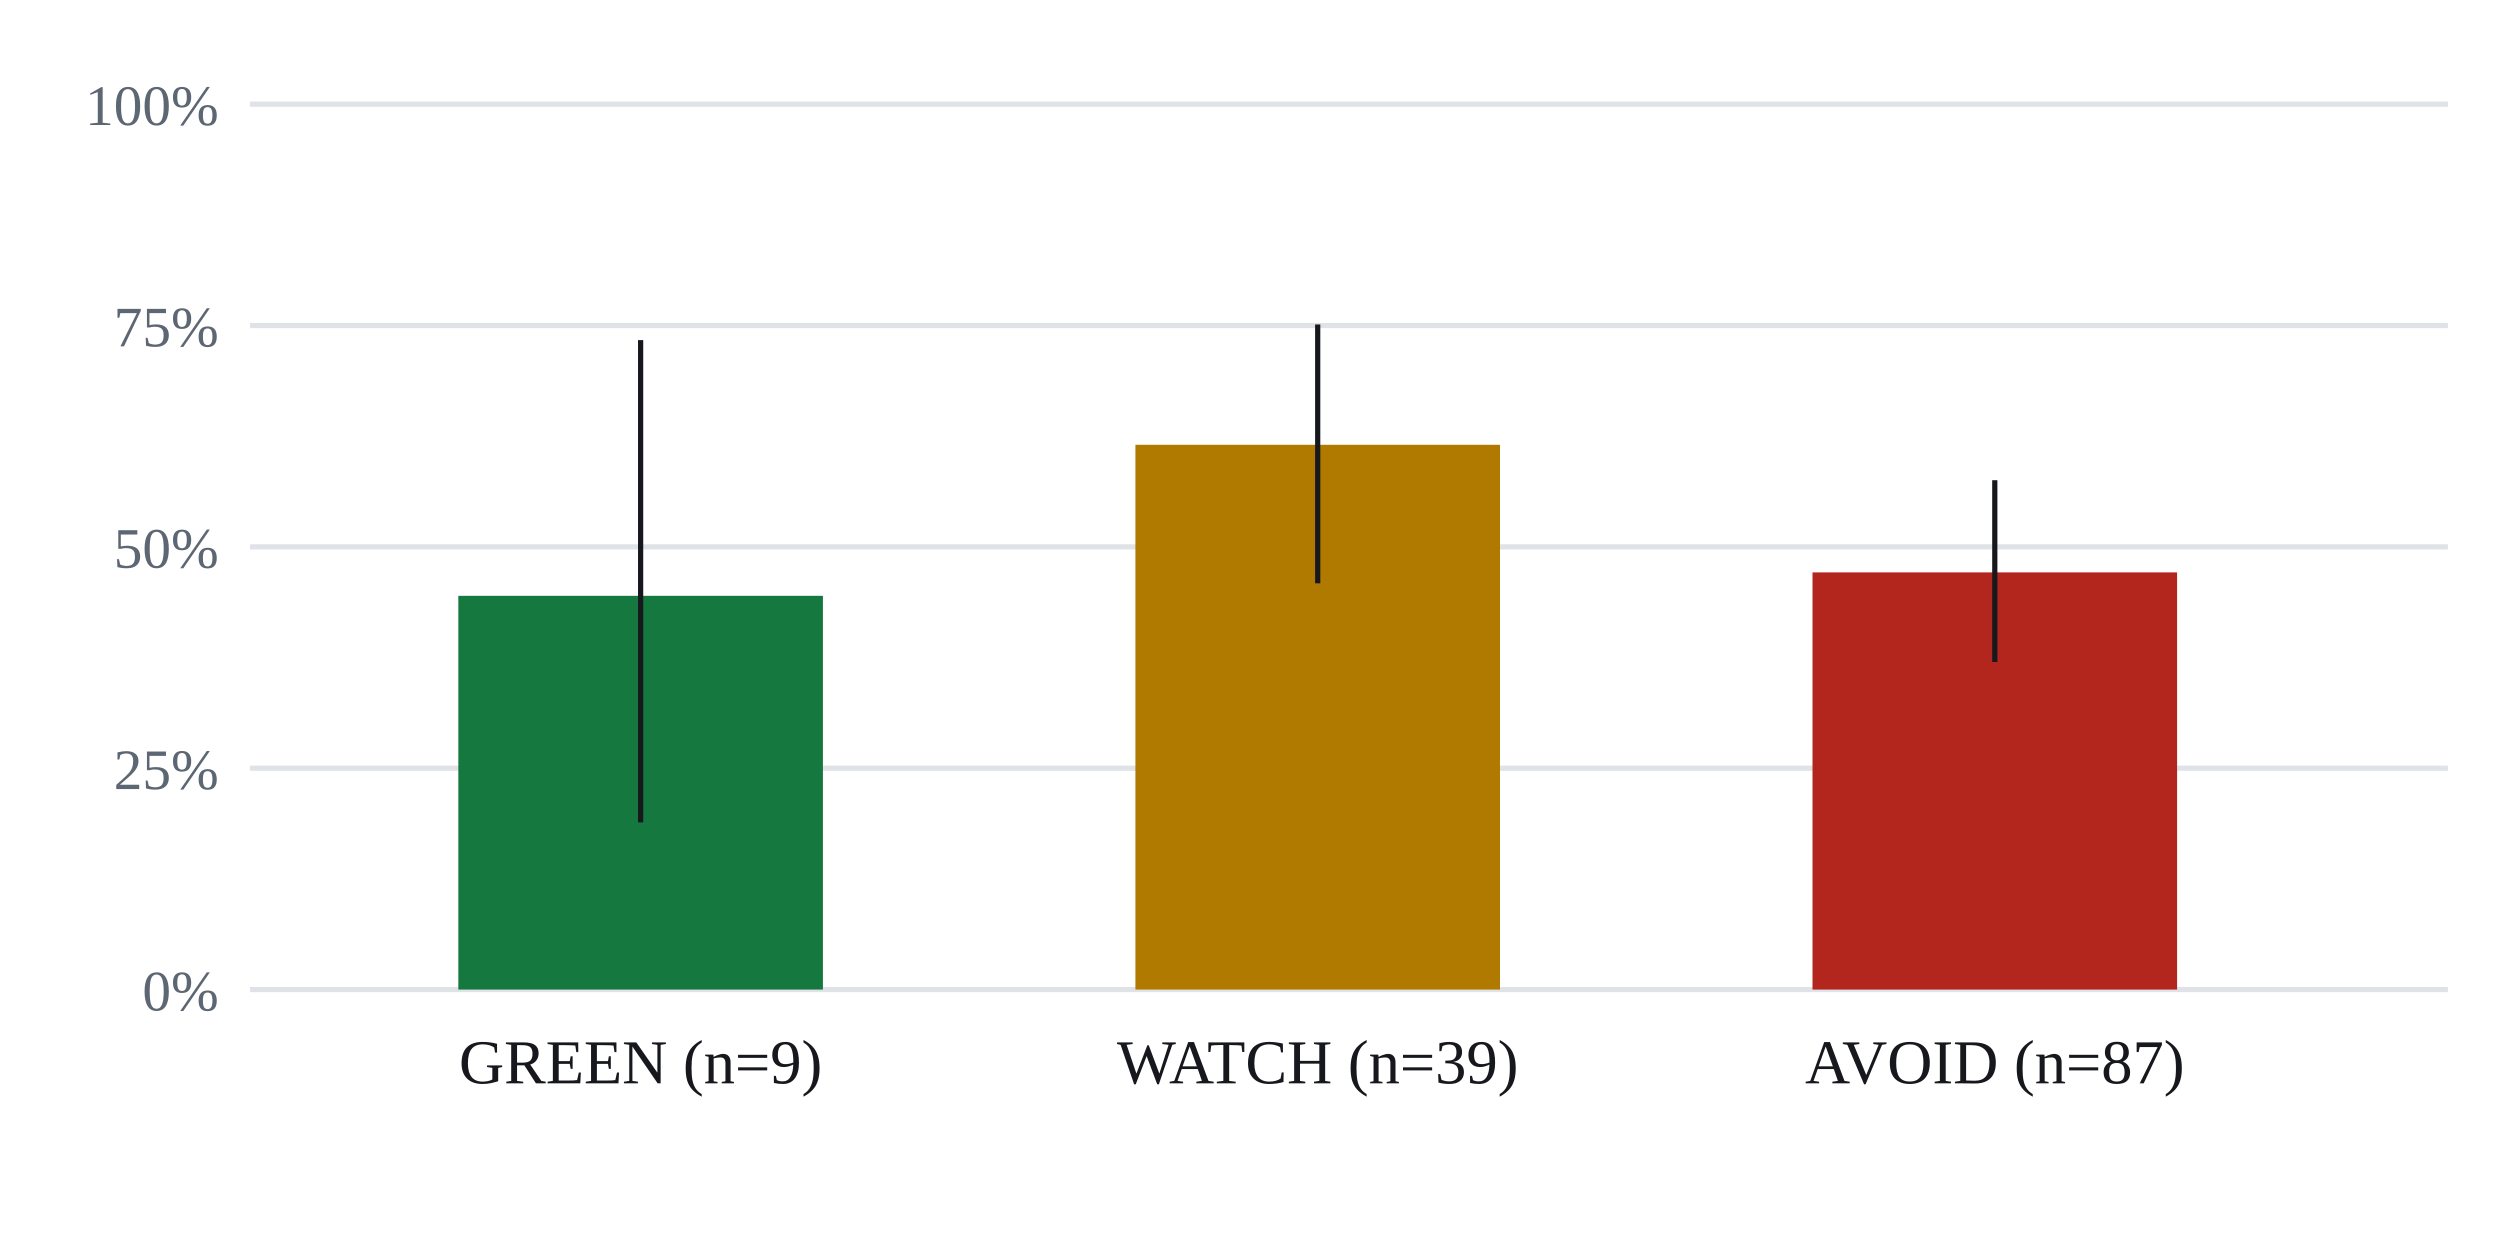
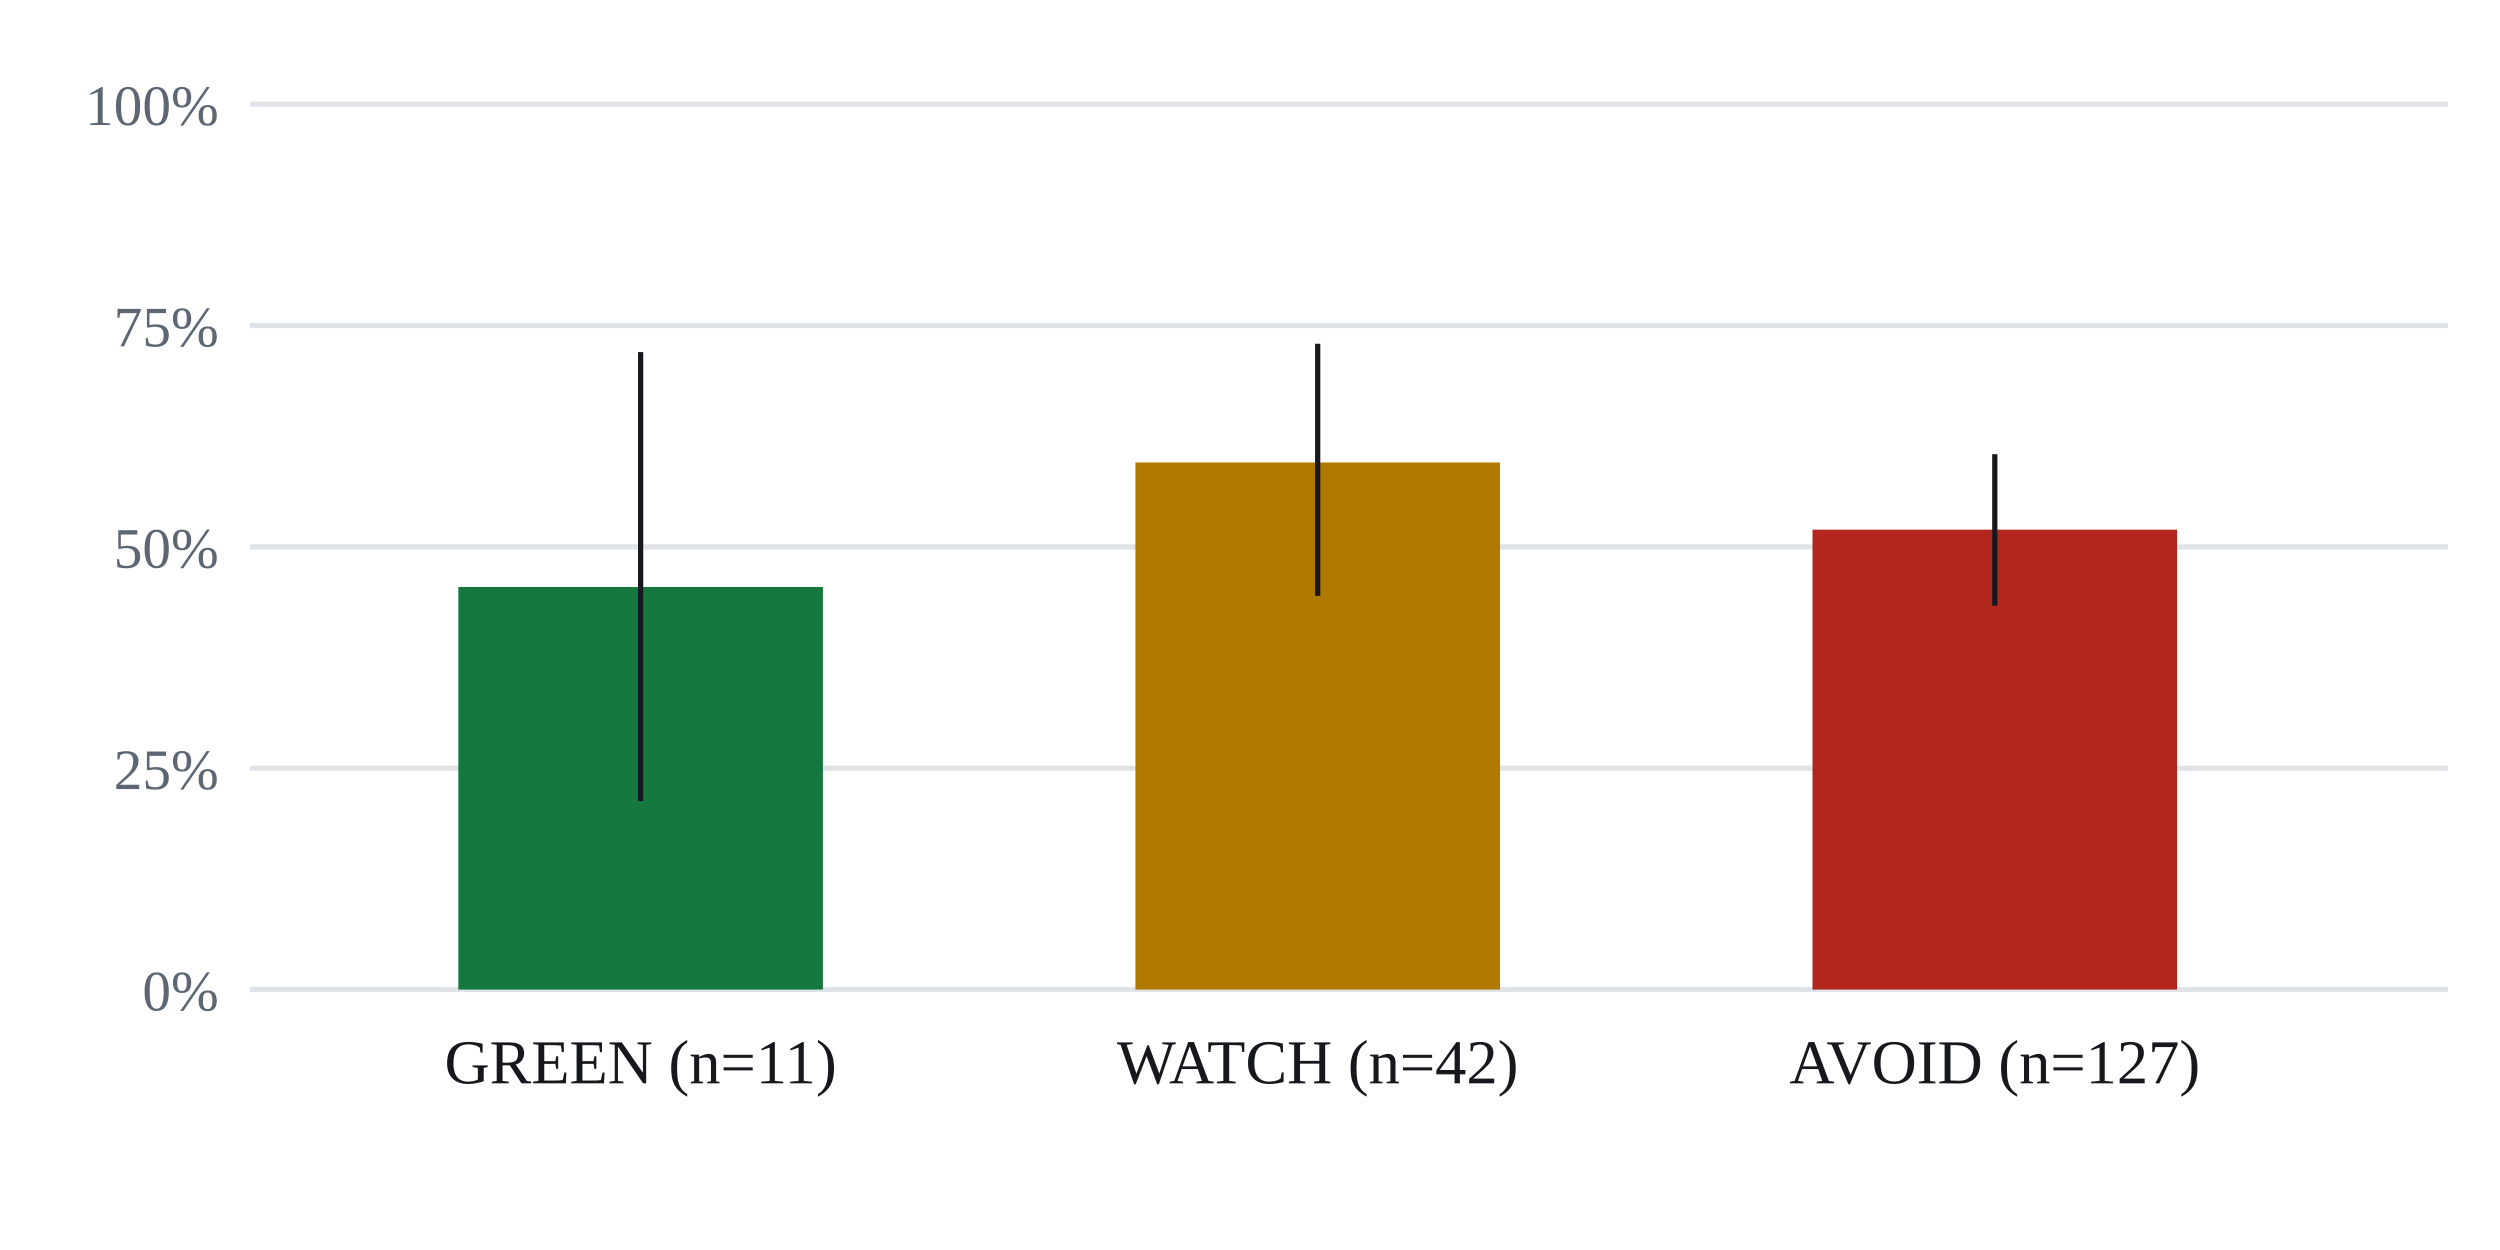
<svg xmlns="http://www.w3.org/2000/svg" viewBox="0 0 480 240" role="img" aria-label="Share of tokens that fell more than the threshold within 24 hours">
  <rect width="480" height="240" fill="#ffffff" />
  <line x1="48" x2="470" y1="190.0" y2="190.0" stroke="#dfe3e8" />
  <text x="42" y="194.0" font-size="11" text-anchor="end" fill="#5d6673">0%</text>
  <line x1="48" x2="470" y1="147.5" y2="147.5" stroke="#dfe3e8" />
  <text x="42" y="151.5" font-size="11" text-anchor="end" fill="#5d6673">25%</text>
  <line x1="48" x2="470" y1="105.0" y2="105.0" stroke="#dfe3e8" />
  <text x="42" y="109.0" font-size="11" text-anchor="end" fill="#5d6673">50%</text>
  <line x1="48" x2="470" y1="62.5" y2="62.5" stroke="#dfe3e8" />
  <text x="42" y="66.5" font-size="11" text-anchor="end" fill="#5d6673">75%</text>
  <line x1="48" x2="470" y1="20.0" y2="20.0" stroke="#dfe3e8" />
  <text x="42" y="24.0" font-size="11" text-anchor="end" fill="#5d6673">100%</text>
-   <rect x="88" y="114.4" width="70" height="75.6" fill="#14783f" />
-   <line x1="123" x2="123" y1="65.3" y2="157.9" stroke="#16181d" />
-   <text x="123" y="208" font-size="12" text-anchor="middle" fill="#16181d">GREEN (n=9)</text>
-   <rect x="218" y="85.4" width="70" height="104.6" fill="#b07a00" />
-   <line x1="253" x2="253" y1="62.3" y2="112.0" stroke="#16181d" />
-   <text x="253" y="208" font-size="12" text-anchor="middle" fill="#16181d">WATCH (n=39)</text>
-   <rect x="348" y="109.9" width="70" height="80.1" fill="#b3261e" />
-   <line x1="383" x2="383" y1="92.2" y2="127.1" stroke="#16181d" />
-   <text x="383" y="208" font-size="12" text-anchor="middle" fill="#16181d">AVOID (n=87)</text>
+   <rect x="88" y="112.7" width="70" height="77.3" fill="#14783f" />
+   <line x1="123" x2="123" y1="67.6" y2="153.8" stroke="#16181d" />
+   <text x="123" y="208" font-size="12" text-anchor="middle" fill="#16181d">GREEN (n=11)</text>
+   <rect x="218" y="88.8" width="70" height="101.2" fill="#b07a00" />
+   <line x1="253" x2="253" y1="66.0" y2="114.4" stroke="#16181d" />
+   <text x="253" y="208" font-size="12" text-anchor="middle" fill="#16181d">WATCH (n=42)</text>
+   <rect x="348" y="101.7" width="70" height="88.3" fill="#b3261e" />
+   <line x1="383" x2="383" y1="87.2" y2="116.3" stroke="#16181d" />
+   <text x="383" y="208" font-size="12" text-anchor="middle" fill="#16181d">AVOID (n=127)</text>
</svg>
